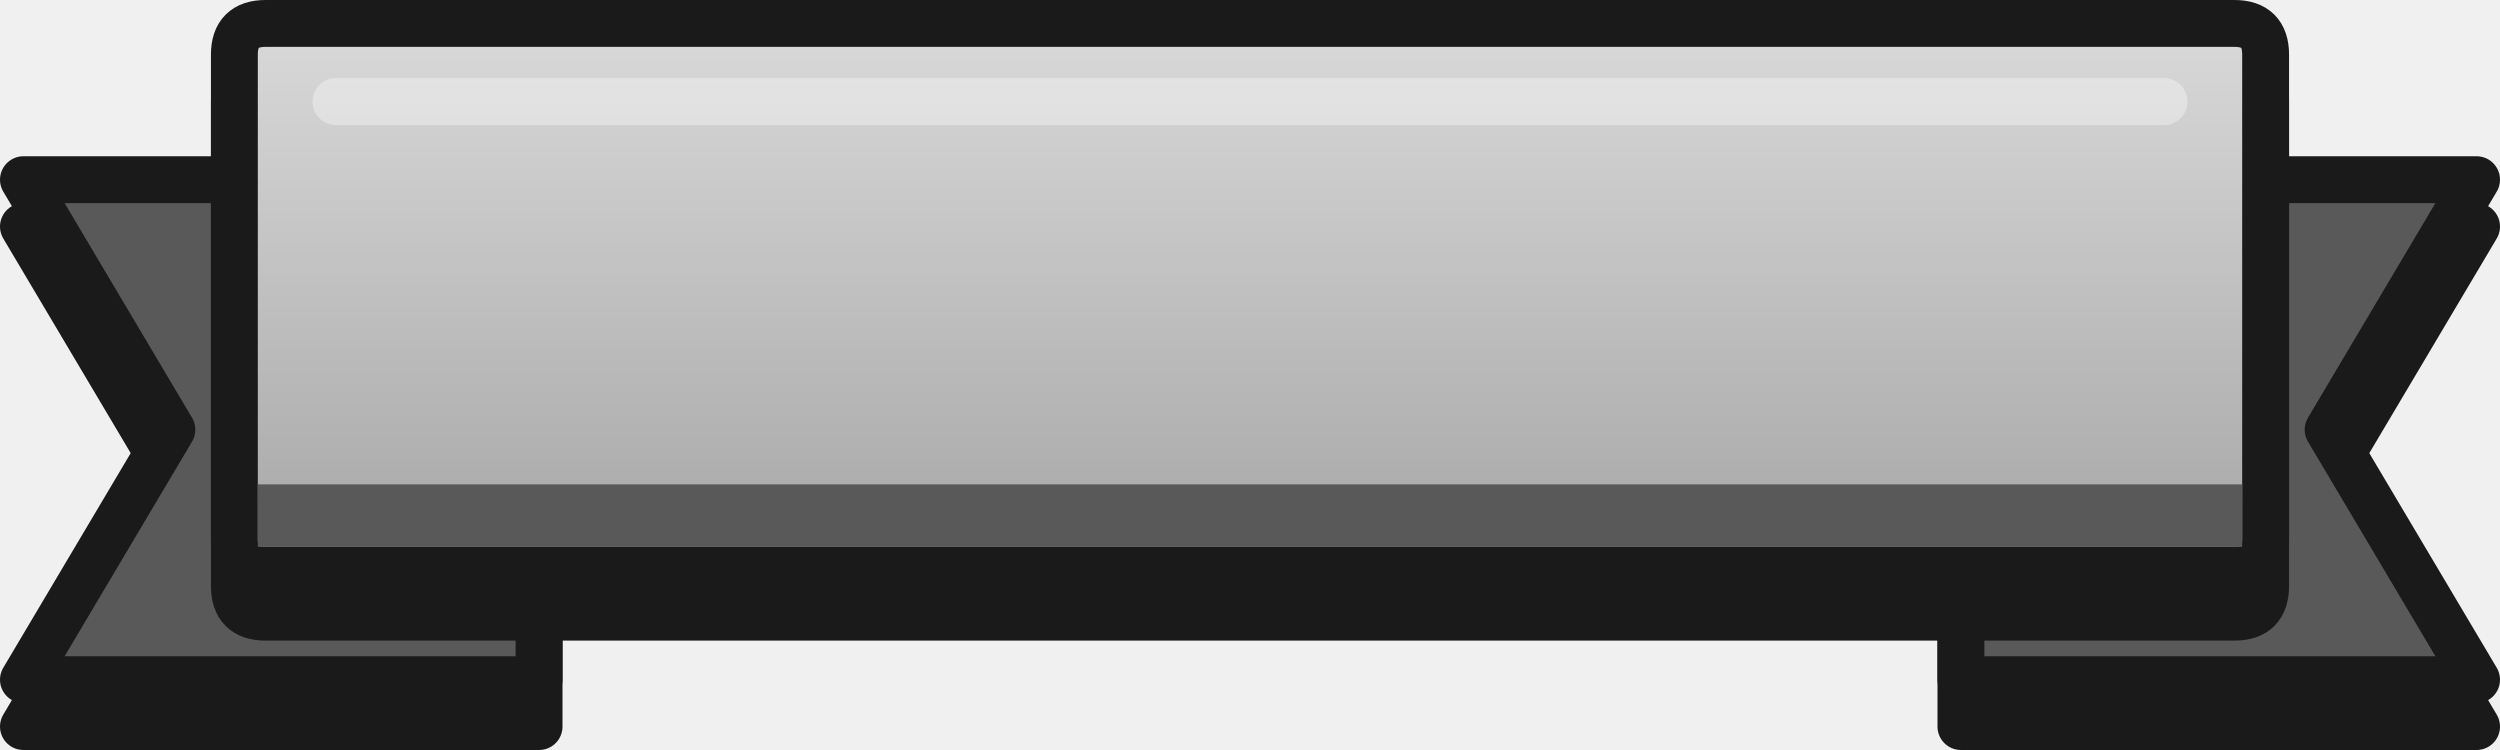
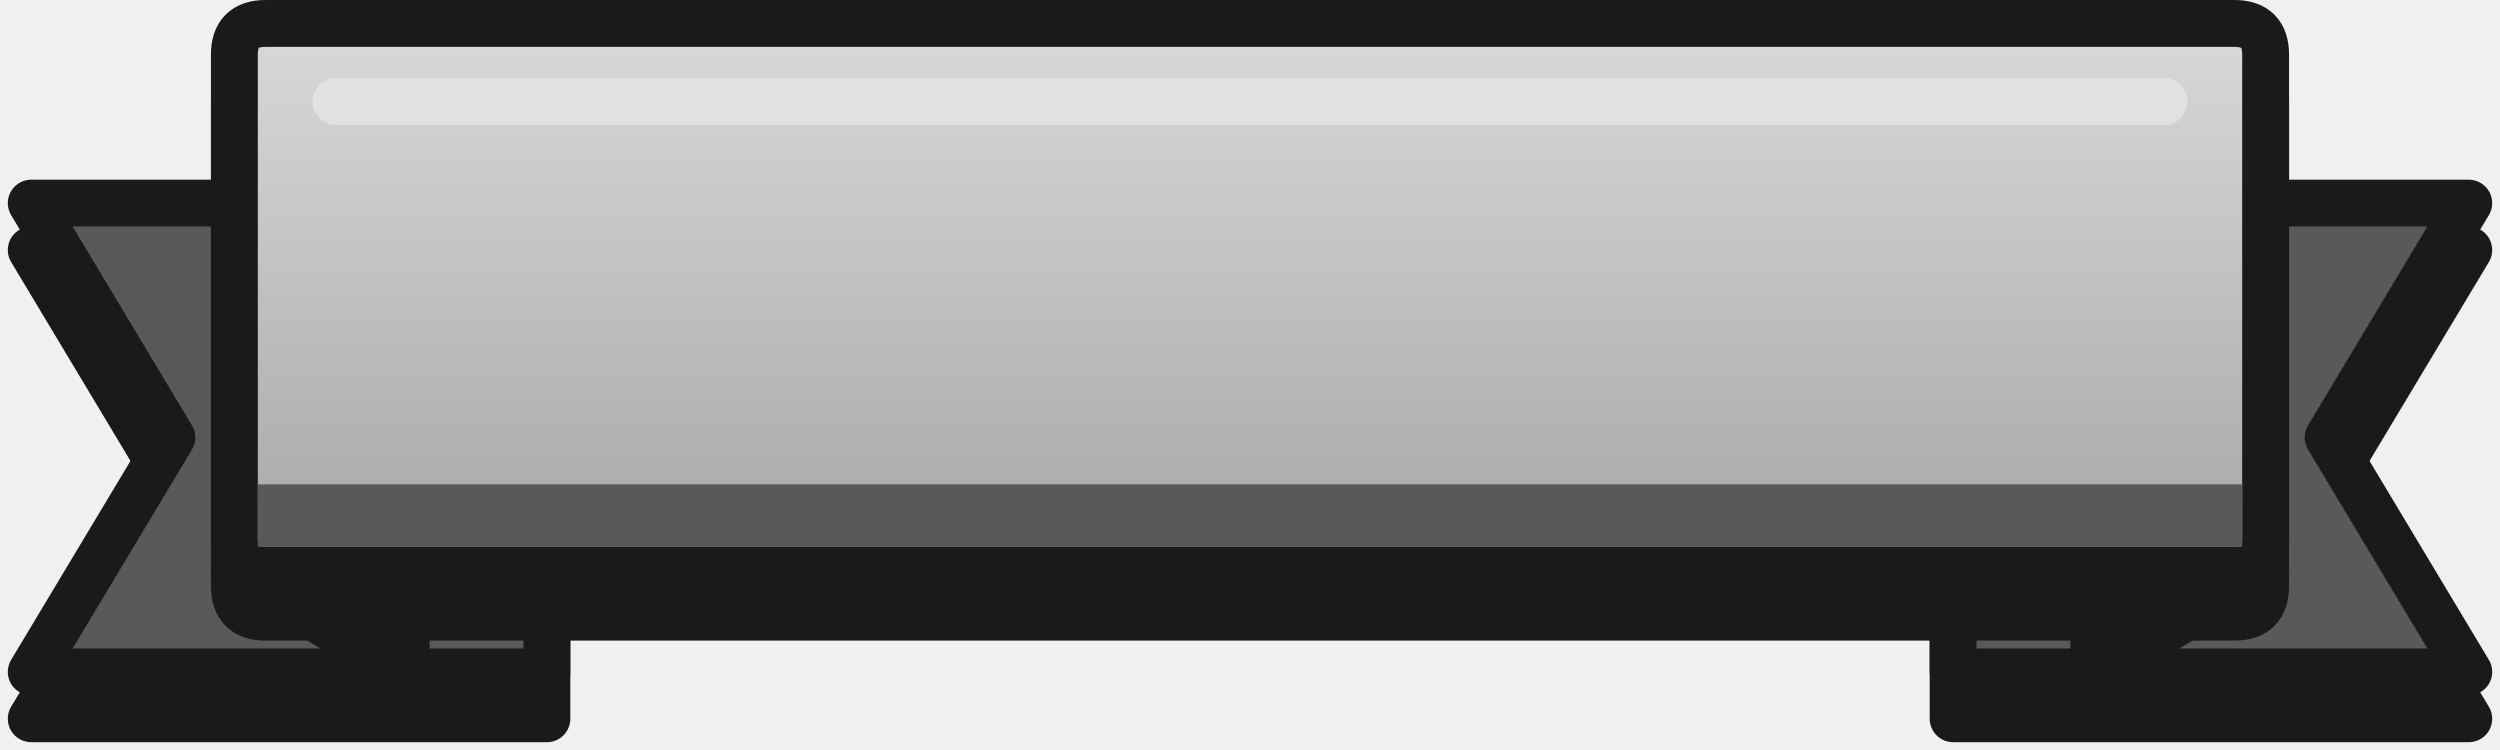
<svg xmlns="http://www.w3.org/2000/svg" width="320" height="96" viewBox="0 0 320 96">
  <defs>
    <linearGradient id="g" x1="0" y1="0" x2="0" y2="1">
      <stop offset="0" stop-color="#D9D9D9" />
      <stop offset="1" stop-color="#A6A6A6" />
    </linearGradient>
  </defs>
  <g transform="translate(0 6)">
-     <path d="M 3 23 H 69 V 87 H 3 L 22 55 Z" fill="#1A1A1A" stroke="#1A1A1A" stroke-width="6" stroke-linejoin="round" stroke-linecap="round" />
+     <polygon points="4,26 70,26 70,86 4,86 22,56" fill="#1A1A1A" stroke="#1A1A1A" stroke-width="6" stroke-linejoin="round" />
+     <polygon points="316,26 250,26 250,86 316,86 298,56" fill="#1A1A1A" stroke="#1A1A1A" stroke-width="6" stroke-linejoin="round" />
  </g>
-   <g transform="translate(0 6)">
-     <path d="M 317 23 H 251 V 87 H 317 L 298 55 Z" fill="#1A1A1A" stroke="#1A1A1A" stroke-width="6" stroke-linejoin="round" stroke-linecap="round" />
-   </g>
-   <path d="M 3 23 H 69 V 87 H 3 L 22 55 Z" fill="#595959" stroke="#1A1A1A" stroke-width="6" stroke-linejoin="round" stroke-linecap="round" />
-   <path d="M 317 23 H 251 V 87 H 317 L 298 55 Z" fill="#595959" stroke="#1A1A1A" stroke-width="6" stroke-linejoin="round" stroke-linecap="round" />
-   <g transform="translate(0 6)">
-     <path d="M 34 3 H 286 Q 290 3 290 7 V 69 Q 290 73 286 73 H 34 Q 30 73 30 69 V 7 Q 30 3 34 3 Z" fill="#1A1A1A" stroke="#1A1A1A" stroke-width="6" stroke-linejoin="round" stroke-linecap="round" />
-   </g>
-   <path d="M 34 3 H 286 Q 290 3 290 7 V 69 Q 290 73 286 73 H 34 Q 30 73 30 69 V 7 Q 30 3 34 3 Z" fill="url(#g)" stroke="#1A1A1A" stroke-width="6" stroke-linejoin="round" stroke-linecap="round" />
+   <polygon points="4,26 70,26 70,86 4,86 22,56" fill="#595959" stroke="#1A1A1A" stroke-width="6" stroke-linejoin="round" />
+   <polygon points="316,26 250,26 250,86 316,86 298,56" fill="#595959" stroke="#1A1A1A" stroke-width="6" stroke-linejoin="round" />
+   <polygon points="30,73 52,73 52,86" fill="#1A1A1A" stroke="#1A1A1A" stroke-width="6" stroke-linejoin="round" />
+   <polygon points="290,73 268,73 268,86" fill="#1A1A1A" stroke="#1A1A1A" stroke-width="6" stroke-linejoin="round" />
+   <path d="M 34 3 H 286 Q 290 3 290 7 V 69 Q 290 73 286 73 H 34 Q 30 73 30 69 V 7 Q 30 3 34 3 Z" transform="translate(0 6)" fill="#1A1A1A" stroke="#1A1A1A" stroke-width="6" stroke-linejoin="round" />
+   <path d="M 34 3 H 286 Q 290 3 290 7 V 69 Q 290 73 286 73 H 34 Q 30 73 30 69 V 7 Q 30 3 34 3 Z" fill="url(#g)" stroke="#1A1A1A" stroke-width="6" stroke-linejoin="round" />
  <path d="M 33 62 H 287 V 70 H 33 Z" fill="#595959" />
  <rect x="40" y="10" width="240" height="6" rx="3" fill="#FFFFFF" opacity="0.35" />
</svg>
